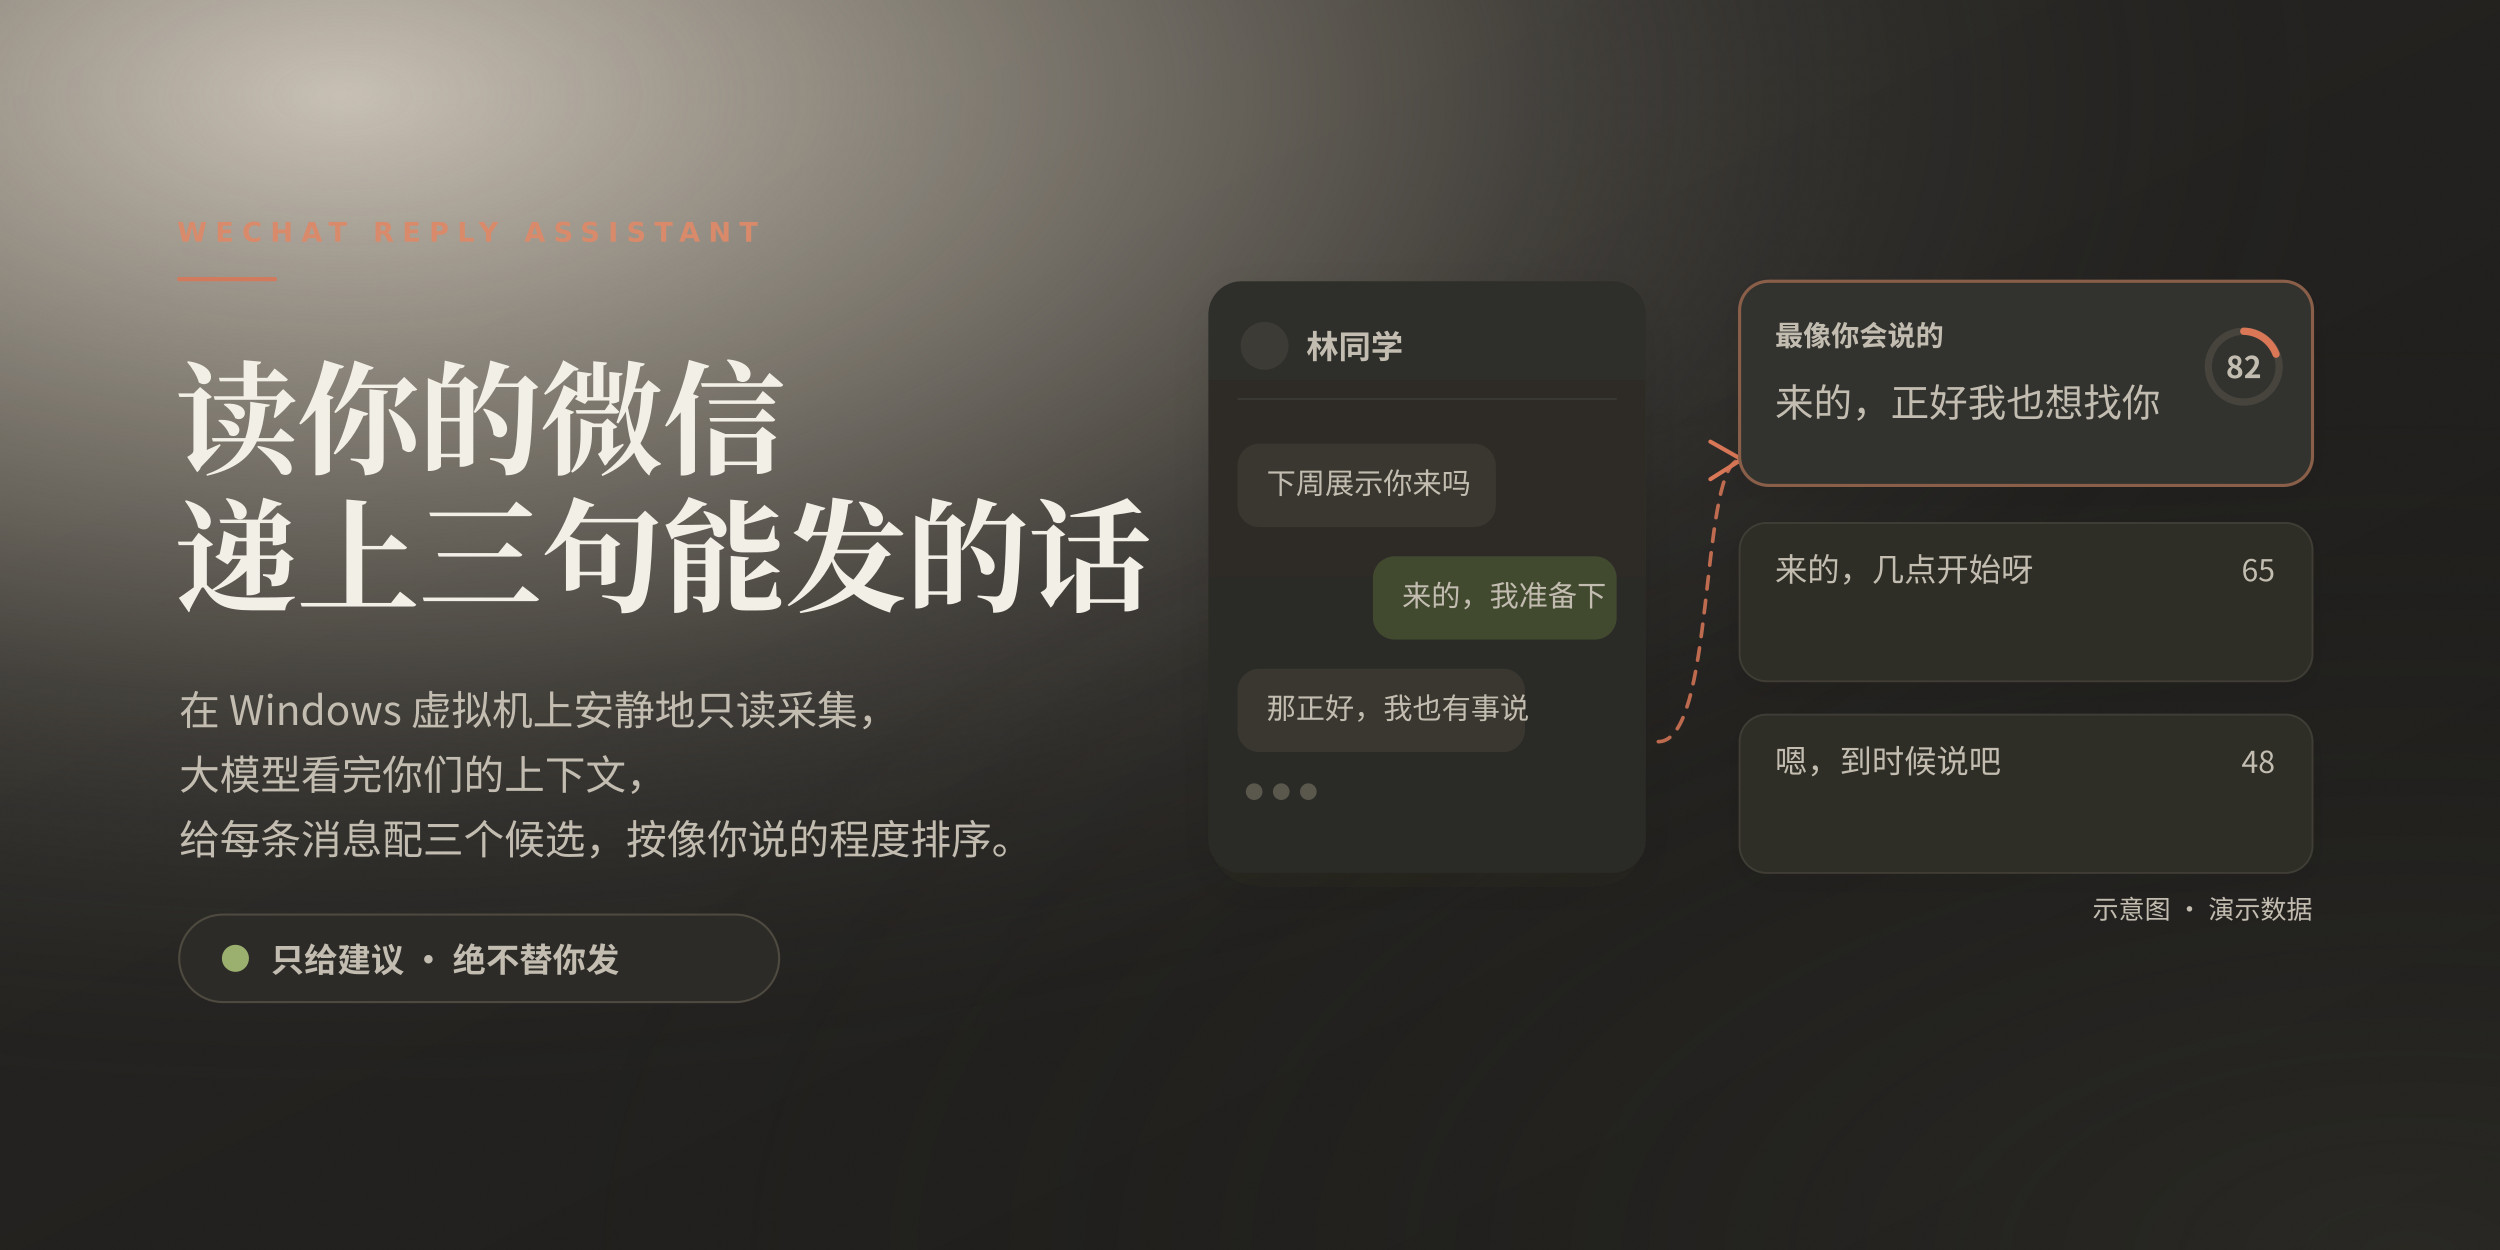
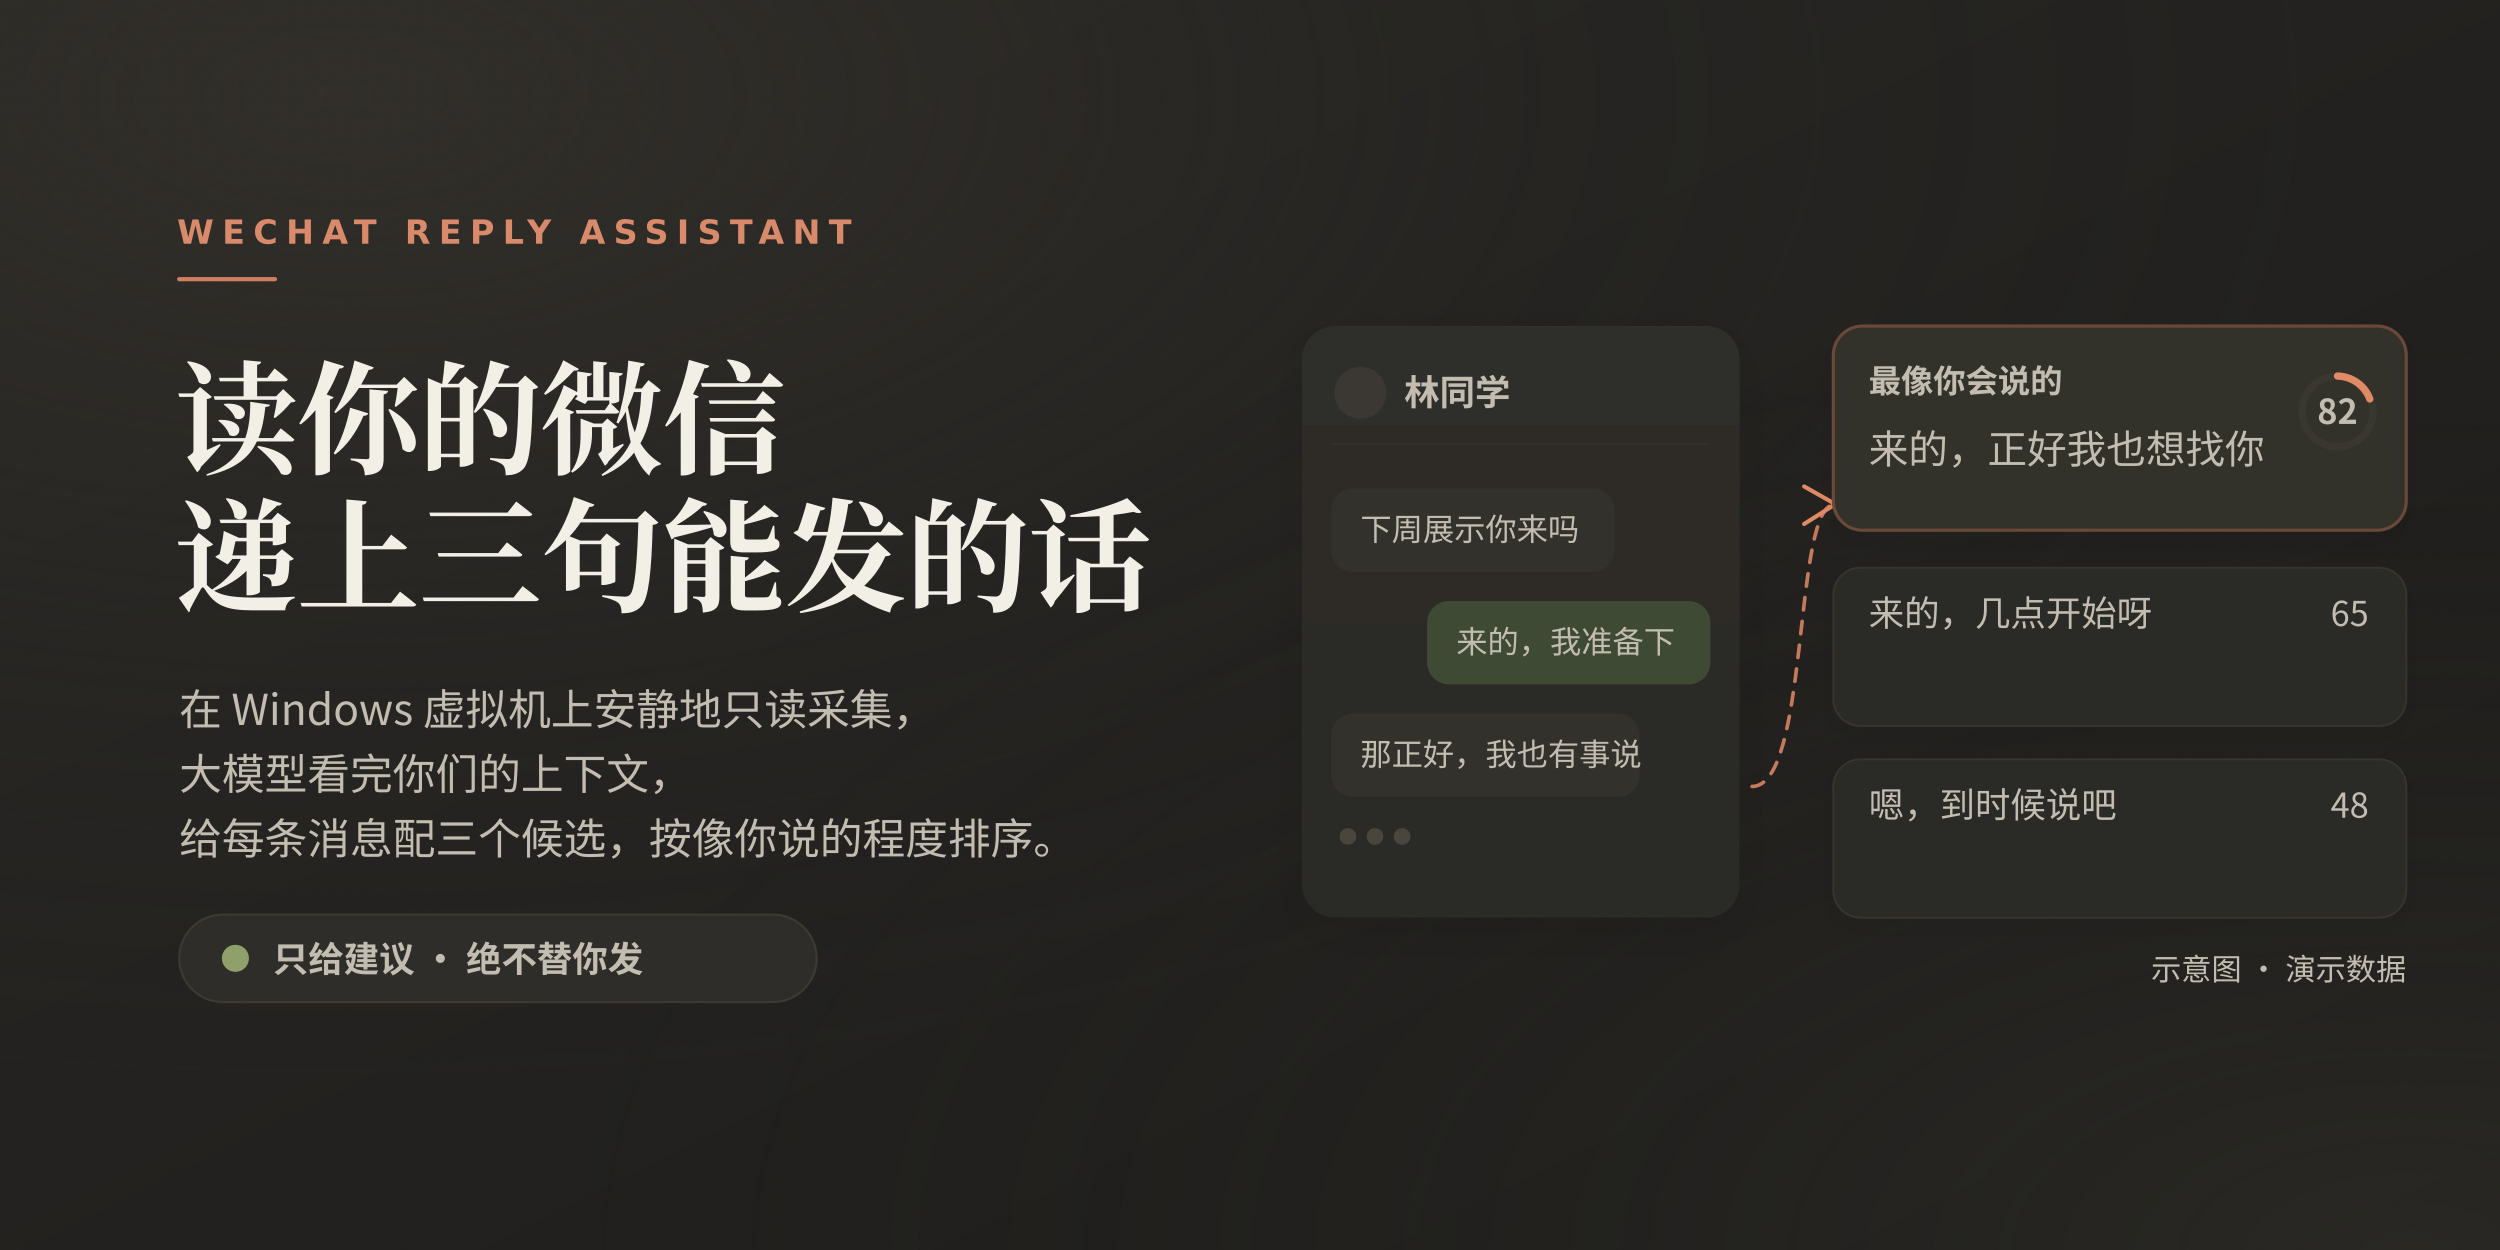
<svg xmlns="http://www.w3.org/2000/svg" width="2400" height="1200" viewBox="0 0 2400 1200">
  <defs>
    <linearGradient id="paper" x1="0" y1="0" x2="1" y2="1">
      <stop offset="0" stop-color="#262522" />
      <stop offset="0.55" stop-color="#201F1D" />
      <stop offset="1" stop-color="#1B1A18" />
    </linearGradient>
    <radialGradient id="glow" cx="0.14" cy="0.08" r="0.8">
-       <stop offset="0" stop-color="#F0E6D8" stop-opacity="0.8" />
-       <stop offset="0.6" stop-color="#E8DCC8" stop-opacity="0.16" />
+       <stop offset="0" stop-color="#33302A" stop-opacity="0.8" />
+       <stop offset="0.6" stop-color="#2E2B26" stop-opacity="0.16" />
      <stop offset="1" stop-color="#2A2926" stop-opacity="0" />
    </radialGradient>
    <radialGradient id="glow2" cx="0.96" cy="1" r="0.75">
      <stop offset="0" stop-color="#3A3831" stop-opacity="0.4" />
      <stop offset="1" stop-color="#1B1A18" stop-opacity="0" />
    </radialGradient>
    <linearGradient id="card" x1="0" y1="0" x2="0" y2="1">
      <stop offset="0" stop-color="#2E2D29" />
      <stop offset="1" stop-color="#2B2A26" />
    </linearGradient>
    <filter id="soft" x="-25%" y="-25%" width="150%" height="150%">
-       <feDropShadow dx="0" dy="14" stdDeviation="22" flood-color="#3A342A" flood-opacity="0.09" />
+       <feDropShadow dx="0" dy="14" stdDeviation="22" flood-color="#000000" flood-opacity="0.09" />
    </filter>
    <filter id="soft2" x="-30%" y="-30%" width="160%" height="160%">
-       <feDropShadow dx="0" dy="8" stdDeviation="13" flood-color="#3A342A" flood-opacity="0.06" />
+       <feDropShadow dx="0" dy="8" stdDeviation="13" flood-color="#000000" flood-opacity="0.06" />
    </filter>
    <filter id="grain" x="0" y="0" width="100%" height="100%">
      <feTurbulence type="fractalNoise" baseFrequency="1.1" numOctaves="2" seed="11" result="n" />
      <feColorMatrix in="n" type="saturate" values="0" />
      <feComponentTransfer>
        <feFuncA type="linear" slope="0.03" />
      </feComponentTransfer>
    </filter>
    <style>
      .disp { font-family: "Noto Serif CJK SC", "Noto Serif", serif; font-weight: 700; fill: #F2EFE7; }
      .sans { font-family: "Noto Sans CJK SC", "DejaVu Sans", sans-serif; fill: #C3BDB1; }
      .caps { font-family: "DejaVu Sans", sans-serif; font-weight: 700; letter-spacing: 8px; fill: #D98A6A; }
    </style>
  </defs>
  <rect width="2400" height="1200" fill="url(#paper)" />
  <rect width="2400" height="1200" fill="url(#glow)" />
  <rect width="2400" height="1200" fill="url(#glow2)" />
  <rect width="2400" height="1200" filter="url(#grain)" opacity="0.5" />
-   <text class="caps" x="170" y="232" font-size="26">WECHAT REPLY ASSISTANT</text>
-   <rect x="170" y="266" width="96" height="4" rx="2" fill="#D97757" opacity="0.9" />
+   <text class="caps" x="170" y="234" font-size="32">WECHAT REPLY ASSISTANT</text>
+   <rect x="170" y="266" width="96" height="4" rx="2" fill="#E08A66" opacity="0.9" />
  <text class="disp" x="168" y="446" font-size="118" letter-spacing="-1">读你的微信</text>
  <text class="disp" x="168" y="578" font-size="118" letter-spacing="-1">递上三句能发的话</text>
-   <text class="sans" x="172" y="696" font-size="39" fill="#C3BDB1">在 Windows 虚拟机上安静地只读采集，</text>
-   <text class="sans" x="172" y="758" font-size="39" fill="#C3BDB1">大模型看完你们的上下文，</text>
-   <text class="sans" x="172" y="820" font-size="39" fill="#C3BDB1">给每条消息配三个候选，按像你说的程度排序。</text>
+   <text class="sans" x="172" y="696" font-size="41" fill="#C3BDB1">在 Windows 虚拟机上安静地只读采集，</text>
+   <text class="sans" x="172" y="758" font-size="41" fill="#C3BDB1">大模型看完你们的上下文，</text>
+   <text class="sans" x="172" y="820" font-size="41" fill="#C3BDB1">给每条消息配三个候选，按像你说的程度排序。</text>
  <g transform="translate(172, 878)">
-     <rect x="0" y="0" width="576" height="84" rx="42" fill="#2C2B27" stroke="#4E4A40" stroke-width="2" />
-     <circle cx="54" cy="42" r="13" fill="#9BAF6E" />
-     <text class="sans" x="88" y="55" font-size="32" font-weight="700" fill="#EDE9E0">只给建议 · 绝不替你发</text>
+     <rect x="0" y="0" width="612" height="84" rx="42" fill="#2E2D29" stroke="#3E3A32" stroke-width="2" />
+     <circle cx="54" cy="42" r="13" fill="#8FA06A" />
+     <text class="sans" x="90" y="55" font-size="34" font-weight="700" fill="#E8E3D8">只给建议 · 绝不替你发</text>
  </g>
-   <g transform="translate(1160, 270)">
+   <g transform="translate(1250, 313)">
    <g filter="url(#soft)">
      <rect x="0" y="0" width="420" height="568" rx="32" fill="url(#card)" />
    </g>
-     <circle cx="54" cy="62" r="23" fill="#3D3B35" />
-     <text class="sans" x="94" y="74" font-size="31" font-weight="700" fill="#EDE9E0">林同学</text>
-     <rect x="28" y="112" width="364" height="2" fill="#3A3833" />
-     <rect x="28" y="156" width="248" height="80" rx="21" fill="#39372F" />
-     <text class="sans" x="56" y="204" font-size="28">下周展示你来吗</text>
-     <rect x="158" y="264" width="234" height="80" rx="21" fill="#41492F" />
-     <text class="sans" x="186" y="312" font-size="28" fill="#DCE6C8">来的，我准备下</text>
-     <rect x="28" y="372" width="276" height="80" rx="21" fill="#39372F" />
-     <text class="sans" x="56" y="420" font-size="28">那正好，我也有事说</text>
-     <circle cx="44" cy="490" r="8" fill="#5A574D" />
-     <circle cx="70" cy="490" r="8" fill="#5A574D" />
-     <circle cx="96" cy="490" r="8" fill="#5A574D" />
-     <path d="M432 442 C 486 442, 472 186, 508 172" stroke="#D97757" stroke-width="3.5" fill="none" stroke-dasharray="12 11" stroke-linecap="round" opacity="0.85" />
-     <path d="M482 154 L 512 171 L 482 190" stroke="#D97757" stroke-width="4" fill="none" stroke-linecap="round" stroke-linejoin="round" />
+     <circle cx="56" cy="64" r="25" fill="#3B3833" />
+     <text class="sans" x="98" y="76" font-size="34" font-weight="700" fill="#E8E3D8">林同学</text>
+     <rect x="28" y="112" width="364" height="2" fill="#332F2A" />
+     <rect x="28" y="156" width="272" height="80" rx="21" fill="#33312C" />
+     <text class="sans" x="56" y="206" font-size="30">下周展示你来吗</text>
+     <rect x="120" y="264" width="272" height="80" rx="21" fill="#3E4A33" />
+     <text class="sans" x="148" y="314" font-size="30" fill="#DCE4CE">来的，我准备下</text>
+     <rect x="28" y="372" width="296" height="80" rx="21" fill="#33312C" />
+     <text class="sans" x="56" y="422" font-size="30">那正好，我也有事说</text>
+     <circle cx="44" cy="490" r="8" fill="#4A463E" />
+     <circle cx="70" cy="490" r="8" fill="#4A463E" />
+     <circle cx="96" cy="490" r="8" fill="#4A463E" />
+     <path d="M432 442 C 486 442, 472 186, 508 172" stroke="#E08A66" stroke-width="3.5" fill="none" stroke-dasharray="12 11" stroke-linecap="round" opacity="0.85" />
+     <path d="M482 154 L 512 171 L 482 190" stroke="#E08A66" stroke-width="4" fill="none" stroke-linecap="round" stroke-linejoin="round" />
    <g filter="url(#soft2)">
-       <rect x="510" y="0" width="550" height="196" rx="28" fill="#33322D" stroke="#8A5F49" stroke-width="3" />
+       <rect x="510" y="0" width="550" height="196" rx="28" fill="#33302B" stroke="#6B4A38" stroke-width="3" />
    </g>
-     <text class="sans" x="544" y="62" font-size="27" font-weight="700" fill="#D98A6A">最像你会说的</text>
-     <text class="sans" x="544" y="130" font-size="37" fill="#F4F1E9">来的，正好我也想找你</text>
+     <text class="sans" x="544" y="64" font-size="31" font-weight="700" fill="#D98A6A">最像你会说的</text>
+     <text class="sans" x="544" y="132" font-size="38" fill="#F2EFE7">来的，正好我也想找你</text>
    <g transform="translate(958, 46)">
-       <circle cx="36" cy="36" r="34" fill="none" stroke="#46443C" stroke-width="7" />
-       <path d="M36 2 A 34 34 0 0 1 67 24" stroke="#D97757" stroke-width="7" fill="none" stroke-linecap="round" />
-       <text class="sans" x="36" y="47" font-size="29" font-weight="700" fill="#D98A6A" text-anchor="middle">82</text>
+       <circle cx="36" cy="36" r="34" fill="none" stroke="#3A3630" stroke-width="7" />
+       <path d="M36 2 A 34 34 0 0 1 67 24" stroke="#E08A66" stroke-width="7" fill="none" stroke-linecap="round" />
+       <text class="sans" x="36" y="48" font-size="33" font-weight="700" fill="#D98A6A" text-anchor="middle">82</text>
    </g>
    <g filter="url(#soft2)">
-       <rect x="510" y="232" width="550" height="152" rx="26" fill="#2E2D28" stroke="#403E36" stroke-width="1.8" />
+       <rect x="510" y="232" width="550" height="152" rx="26" fill="#2B2A26" stroke="#37342E" stroke-width="1.8" />
    </g>
-     <text class="sans" x="544" y="288" font-size="31" fill="#E2DED4">来的，几点开始呀</text>
-     <text class="sans" x="1024" y="288" font-size="29" fill="#8C877A" text-anchor="end">65</text>
+     <text class="sans" x="544" y="288" font-size="34" fill="#D8D2C6">来的，几点开始呀</text>
+     <text class="sans" x="1024" y="288" font-size="33" fill="#8C8579" text-anchor="end">65</text>
    <g filter="url(#soft2)">
-       <rect x="510" y="416" width="550" height="152" rx="26" fill="#2E2D28" stroke="#403E36" stroke-width="1.8" />
+       <rect x="510" y="416" width="550" height="152" rx="26" fill="#2B2A26" stroke="#37342E" stroke-width="1.8" />
    </g>
-     <text class="sans" x="544" y="472" font-size="31" fill="#E2DED4">嗯，到时候说吧</text>
-     <text class="sans" x="1024" y="472" font-size="29" fill="#8C877A" text-anchor="end">48</text>
-     <text class="sans" x="1060" y="612" font-size="25" fill="#8C877A" text-anchor="end">示意图 · 演示数据</text>
+     <text class="sans" x="544" y="472" font-size="34" fill="#D8D2C6">嗯，到时候说吧</text>
+     <text class="sans" x="1024" y="472" font-size="33" fill="#8C8579" text-anchor="end">48</text>
+     <text class="sans" x="1060" y="628" font-size="29" fill="#A09A8E" text-anchor="end">示意图 · 演示数据</text>
  </g>
</svg>
